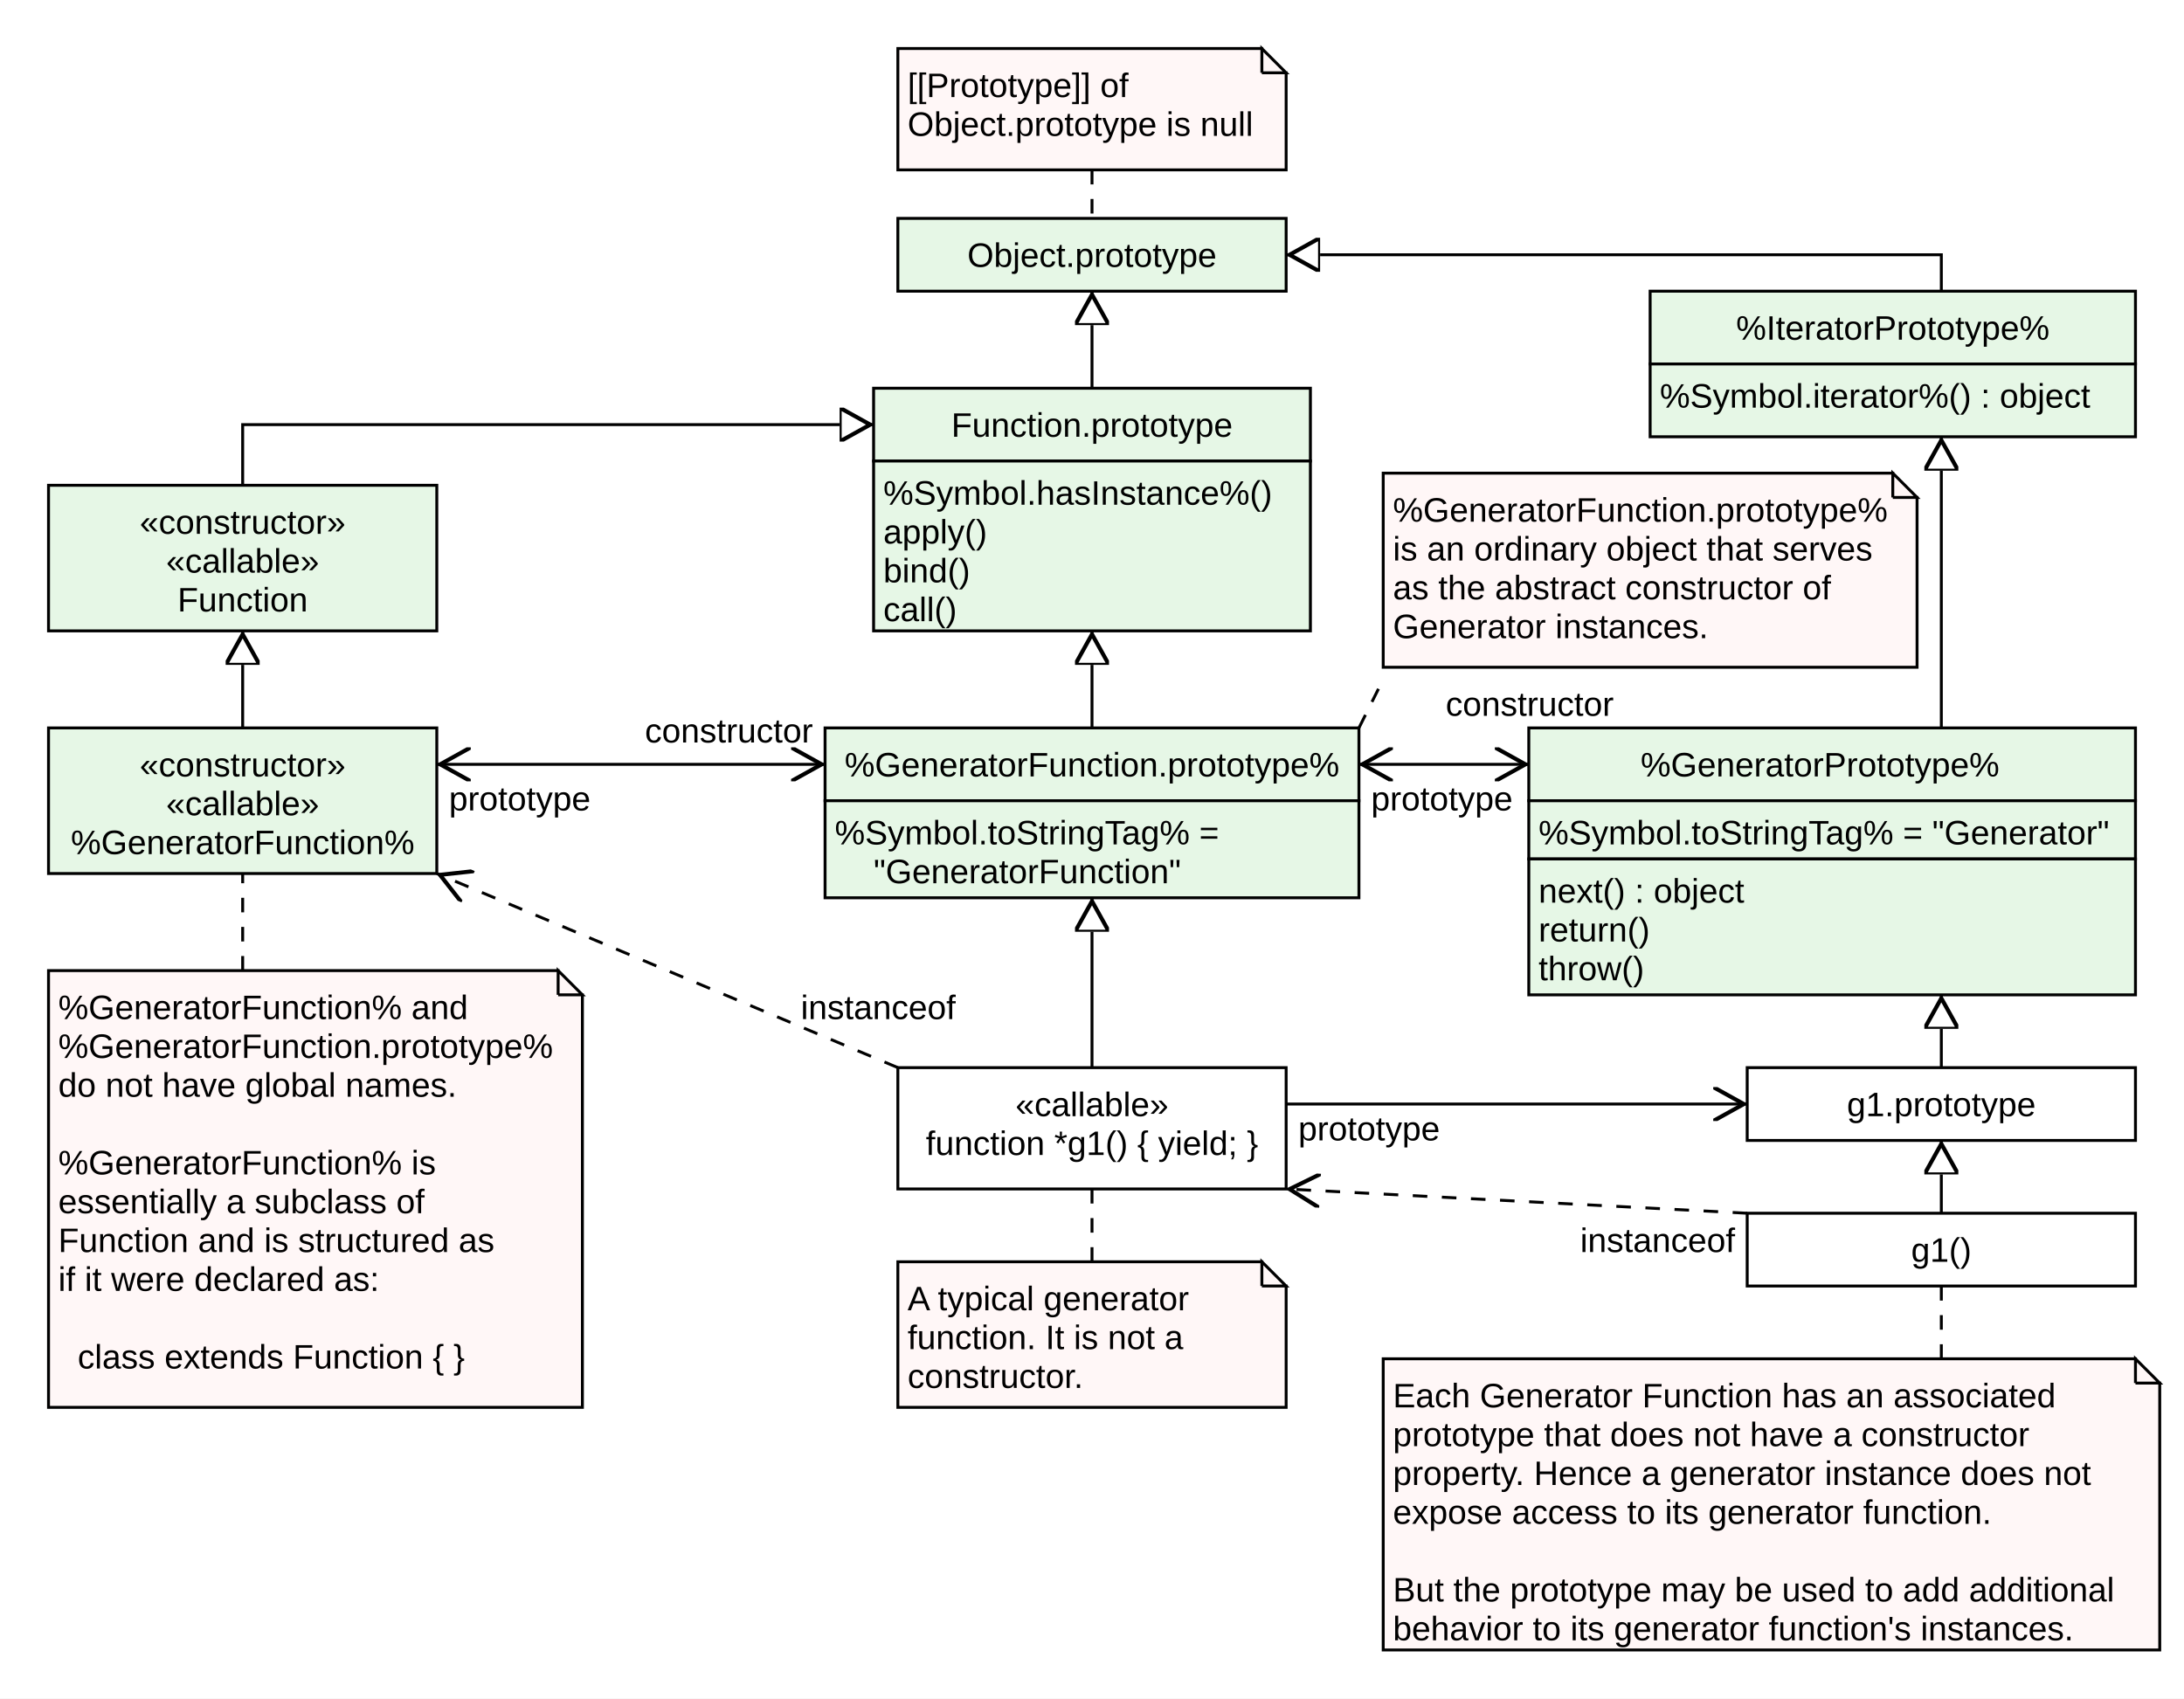
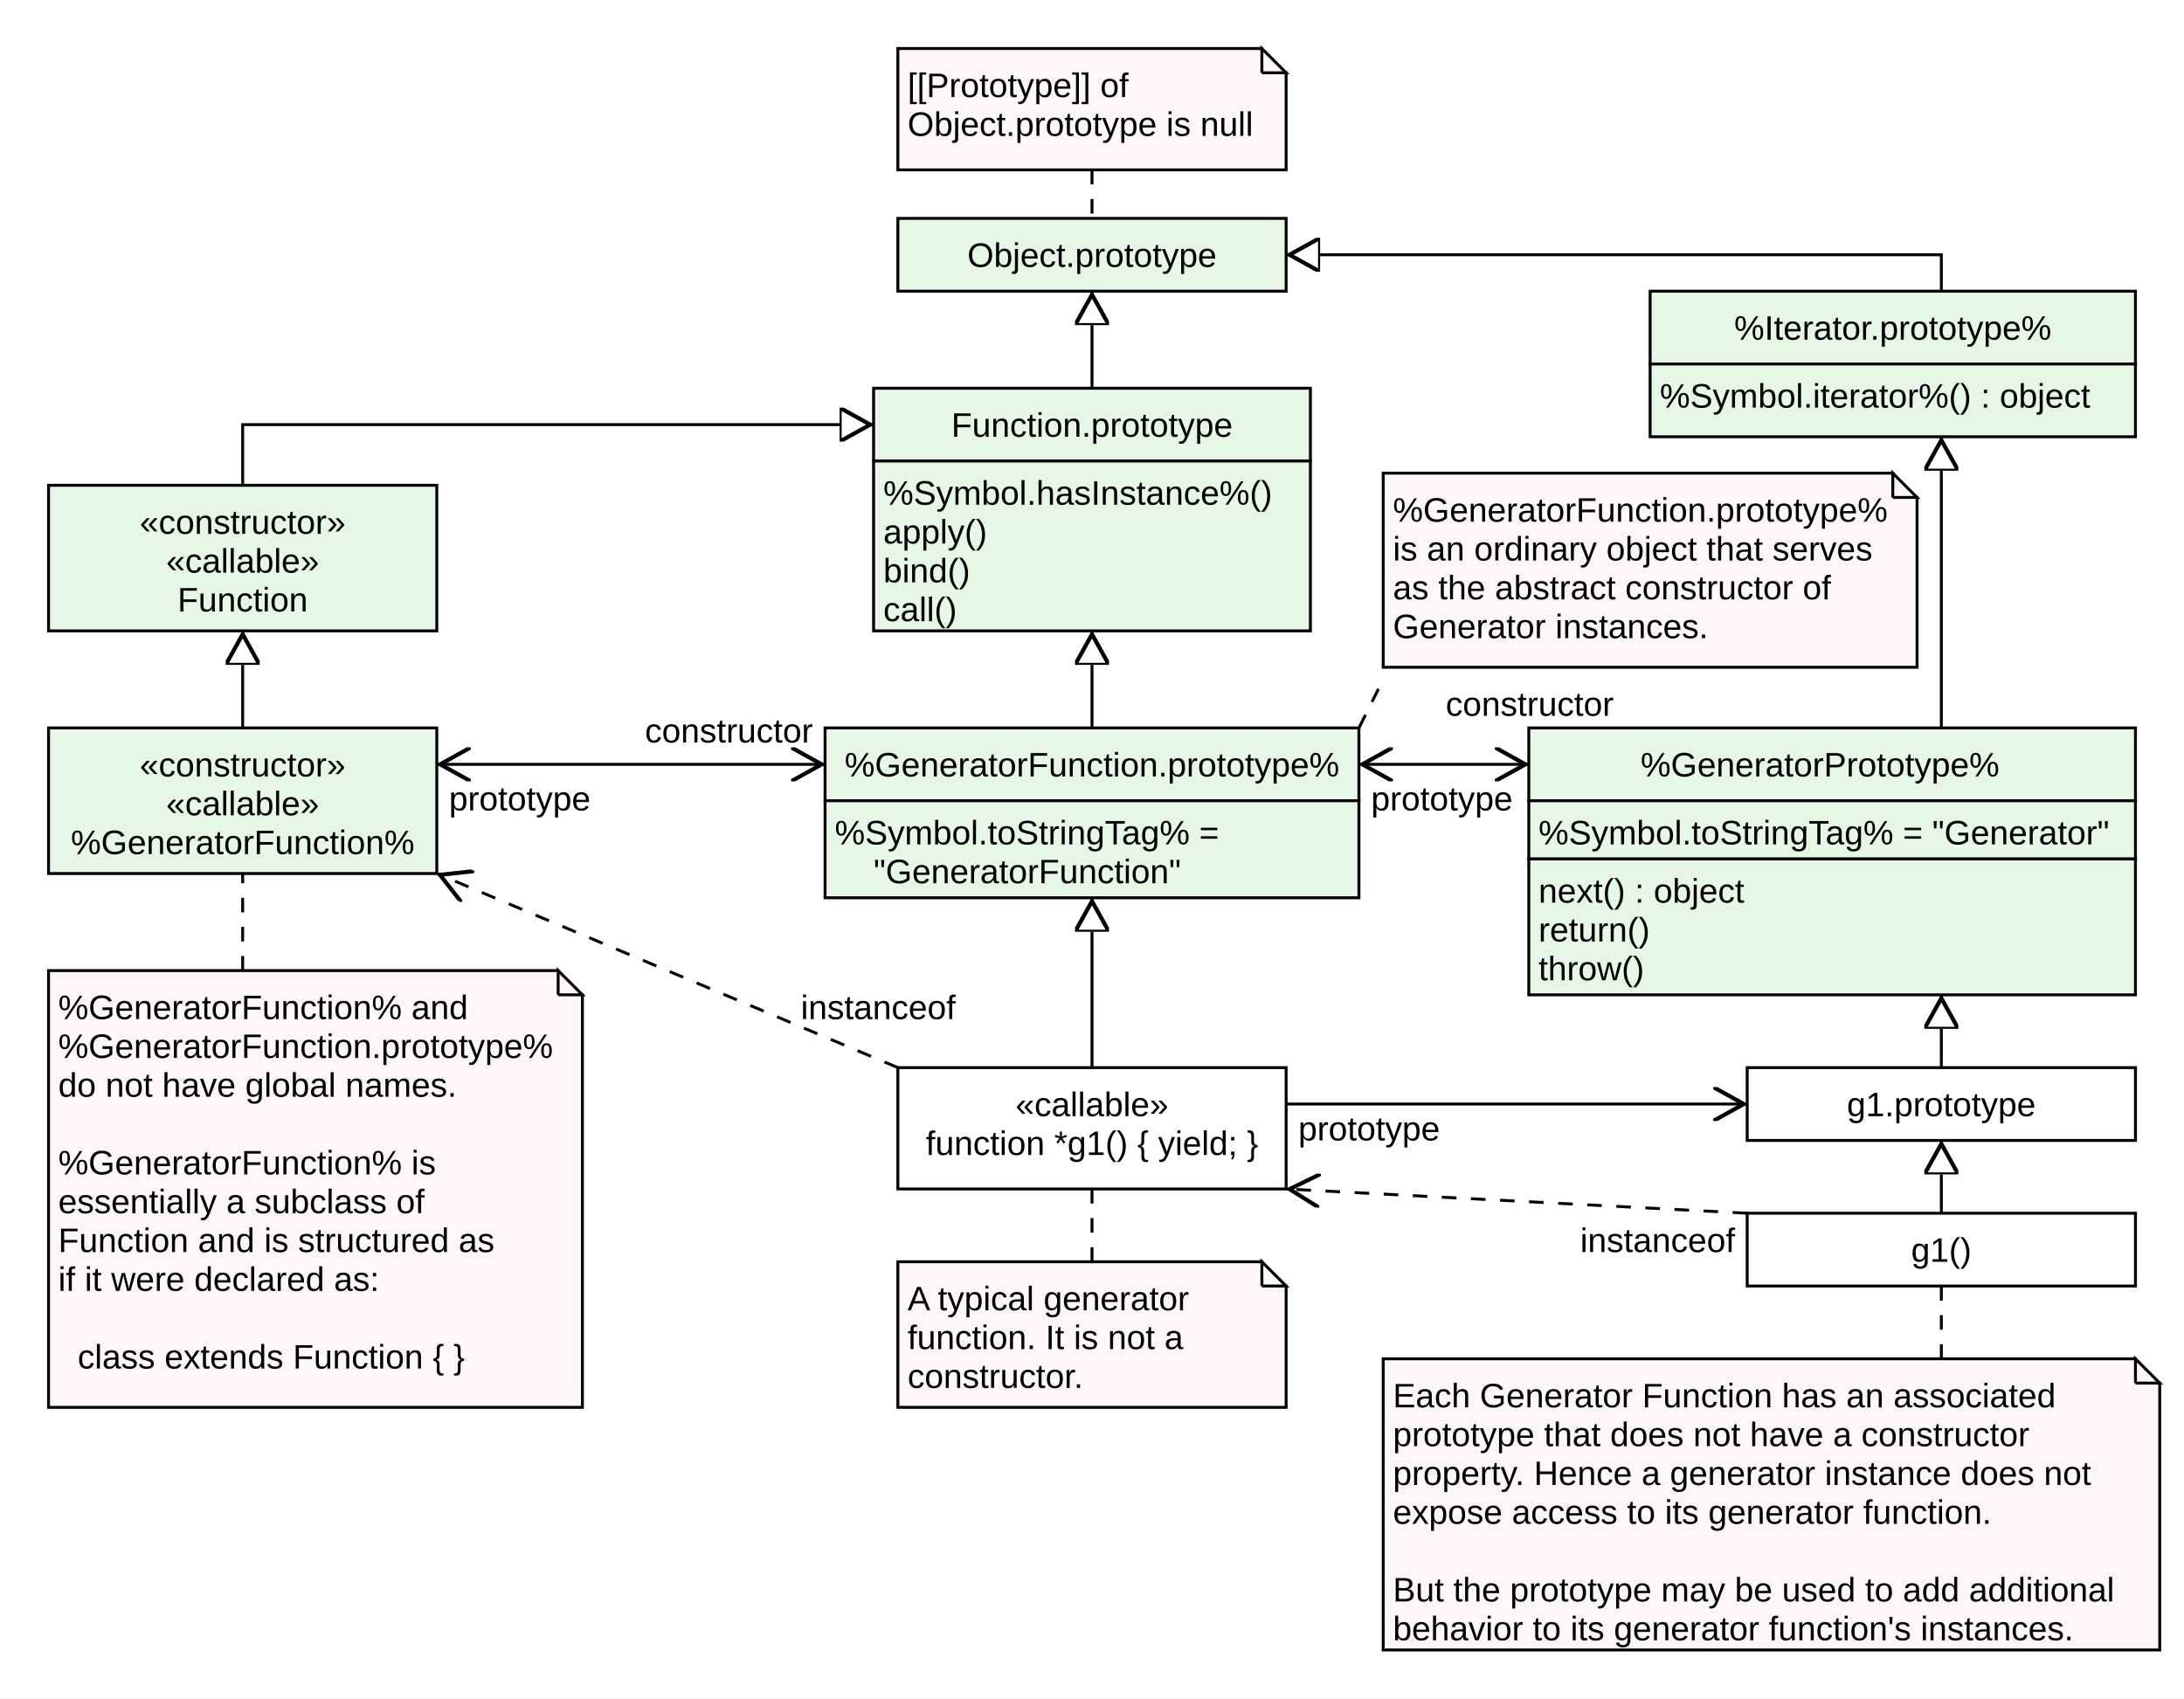
<svg xmlns="http://www.w3.org/2000/svg" width="900" height="700">
  <style type="text/css">
    rect.box {
      fill: #ffffff;
    }

    rect.class {
      fill: #e6f7e6;
      stroke: black;
      stroke-width: 1.2px;
    }
    rect.object {
      fill: #ffffff;
      stroke: black;
      stroke-width: 1.2px;
    }
    path.note {
      fill: #fff7f7;
      stroke: black;
      stroke-width: 1.2px;
    }

    path.proto-slot-arrow {
      fill: none;
      stroke: black;
      stroke-width: 1.2px;
      marker-end: url(#proto-slot-arrowend);
    }
    path.proto-slot-arrowend {
      fill: white;
      stroke: black;
      stroke-width: 1.2px;
    }

    path.prototype-arrow {
      fill: none;
      stroke: black;
      stroke-width: 1.2px;
      marker-end: url(#prototype-arrowend);
    }
    path.prototype-constructor-arrow {
      fill: none;
      stroke: black;
      stroke-width: 1.2px;
      marker-start: url(#prototype-arrowstart);
      marker-end: url(#prototype-arrowend);
    }
    path.prototype-arrowend {
      fill: none;
      stroke: black;
      stroke-width: 1.2px;
    }

    path.instance-arrow {
      fill: none;
      stroke: black;
      stroke-width: 1.2px;
      stroke-dasharray: 6, 6;
      marker-end: url(#prototype-arrowend);
    }

    path.note-arrow {
      stroke: black;
      stroke-width: 1.2px;
      stroke-dasharray: 6, 6;
    }

    text { font-family: Arial, Liberation Sans, sans-serif; }
    text { font-size: 14px; }
  </style>
  <g>
    <rect class="box" x="0" y="0" width="900" height="700" />
    <g transform="translate(370,90)">
      <rect class="class" x="0" y="0" width="160" height="30" />
      <g transform="translate(0,4)">
        <text x="80" y="16" text-anchor="middle">Object.prototype</text>
      </g>
    </g>
    <g transform="translate(360,160)">
      <rect class="class" x="0" y="0" width="180" height="30" />
      <rect class="class" x="0" y="30" width="180" height="70" />
      <g transform="translate(0,4)">
        <text x="90" y="16" text-anchor="middle">Function.prototype</text>
      </g>
      <g transform="translate(4,32)">
        <text x="0" y="16">%Symbol.hasInstance%()</text>
        <text x="0" y="32">apply()</text>
        <text x="0" y="48">bind()</text>
        <text x="0" y="64">call()</text>
      </g>
    </g>
    <g transform="translate(340,300)">
      <rect class="class" x="0" y="0" width="220" height="30" />
      <rect class="class" x="0" y="30" width="220" height="40" />
      <g transform="translate(0,4)">
        <text x="110" y="16" text-anchor="middle">%GeneratorFunction.prototype%</text>
      </g>
      <g transform="translate(4,32)">
        <text x="0" y="16">%Symbol.toStringTag% =</text>
        <text x="16" y="32">"GeneratorFunction"</text>
      </g>
    </g>
    <g transform="translate(20,200)">
      <rect class="class" x="0" y="0" width="160" height="60" />
      <g transform="translate(0,4)">
        <text x="80" y="16" text-anchor="middle">«constructor»</text>
        <text x="80" y="32" text-anchor="middle">«callable»</text>
        <text x="80" y="48" text-anchor="middle">Function</text>
      </g>
    </g>
    <g transform="translate(20,300)">
      <rect class="class" x="0" y="0" width="160" height="60" />
      <g transform="translate(0,4)">
        <text x="80" y="16" text-anchor="middle">«constructor»</text>
        <text x="80" y="32" text-anchor="middle">«callable»</text>
        <text x="80" y="48" text-anchor="middle">%GeneratorFunction%</text>
      </g>
    </g>
    <g transform="translate(680,120)">
      <rect class="class" x="0" y="0" width="200" height="30" />
      <rect class="class" x="0" y="30" width="200" height="30" />
      <g transform="translate(0,4)">
-         <text x="100" y="16" text-anchor="middle">%IteratorPrototype%</text>
+         <text x="100" y="16" text-anchor="middle">%Iterator.prototype%</text>
      </g>
      <g transform="translate(4,32)">
        <text x="0" y="16">%Symbol.iterator%() : object</text>
      </g>
    </g>
    <g transform="translate(630,300)">
      <rect class="class" x="0" y="0" width="250" height="30" />
      <rect class="class" x="0" y="30" width="250" height="24" />
      <rect class="class" x="0" y="54" width="250" height="56" />
      <g transform="translate(0,4)">
        <text x="120" y="16" text-anchor="middle">%GeneratorPrototype%</text>
      </g>
      <g transform="translate(4,32)">
        <text x="0" y="16">%Symbol.toStringTag% = "Generator"</text>
      </g>
      <g transform="translate(4,56)">
        <text x="0" y="16">next() : object</text>
        <text x="0" y="32">return()</text>
        <text x="0" y="48">throw()</text>
      </g>
    </g>
    <g transform="translate(370,440)">
      <rect class="object" x="0" y="0" width="160" height="50" />
      <g transform="translate(0,4)">
        <text x="80" y="16" text-anchor="middle">«callable»</text>
        <text x="80" y="32" text-anchor="middle">function *g1() { yield; }</text>
      </g>
    </g>
    <g transform="translate(720,440)">
      <rect class="object" x="0" y="0" width="160" height="30" />
      <g transform="translate(0,4)">
        <text x="80" y="16" text-anchor="middle">g1.prototype</text>
      </g>
    </g>
    <g transform="translate(720,500)">
      <rect class="object" x="0" y="0" width="160" height="30" />
      <g transform="translate(0,4)">
        <text x="80" y="16" text-anchor="middle">g1()</text>
      </g>
    </g>
    <g transform="translate(370,20)">
      <path class="note" d="M 0,0 V 50 H 160 V 10 h -10 10 l -10,-10 v 10 -10 z" />
      <g transform="translate(4,4)">
        <text x="0" y="16">[[Prototype]] of</text>
        <text x="0" y="32">Object.prototype is null</text>
      </g>
    </g>
    <g transform="translate(570,195)">
      <path class="note" d="M 0,0 V 80 H 220 V 10 h -10 10 l -10,-10 v 10 -10 z" />
      <g transform="translate(4,4)">
        <text x="0" y="16">%GeneratorFunction.prototype%</text>
        <text x="0" y="32">is an ordinary object that serves</text>
        <text x="0" y="48">as the abstract constructor of</text>
        <text x="0" y="64">Generator instances.</text>
      </g>
    </g>
    <g transform="translate(20, 400)">
      <path class="note" d="M 0,0 V 180 H 220 V 10 h -10 10 l -10,-10 v 10 -10 z" />
      <g transform="translate(4,4)">
        <text x="0" y="16">%GeneratorFunction% and</text>
        <text x="0" y="32">%GeneratorFunction.prototype%</text>
        <text x="0" y="48">do not have global names.</text>
        <text x="0" y="80">%GeneratorFunction% is</text>
        <text x="0" y="96">essentially a subclass of</text>
        <text x="0" y="112">Function and is structured as</text>
        <text x="0" y="128">if it were declared as:</text>
        <text x="8" y="160">class extends Function { }</text>
      </g>
    </g>
    <g transform="translate(370,520)">
      <path class="note" d="M 0,0 V 60 H 160 V 10 h -10 10 l -10,-10 v 10 -10 z" />
      <g transform="translate(4,4)">
        <text x="0" y="16">A typical generator</text>
        <text x="0" y="32">function. It is not a</text>
        <text x="0" y="48">constructor.</text>
      </g>
    </g>
    <g transform="translate(570,560)">
      <path class="note" d="M 0,0 V 120 H 320 V 10 h -10 10 l -10,-10 v 10 -10 z" />
      <g transform="translate(4,4)">
        <text x="0" y="16">Each Generator Function has an associated</text>
        <text x="0" y="32">prototype that does not have a constructor</text>
        <text x="0" y="48"> property. Hence a generator instance does not</text>
        <text x="0" y="64"> expose access to its generator function.</text>
        <text x="0" y="96">But the prototype may be used to add additional</text>
        <text x="0" y="112">behavior to its generator function's instances.</text>
      </g>
    </g>
    <marker id="proto-slot-arrowend" viewBox="0 0 10 10" refX="10" refY="5" markerUnits="userSpaceOnUse" markerWidth="14" markerHeight="14" orient="auto">
      <path class="proto-slot-arrowend" d="M 0,0 L 9,5 L 0,10 z" />
    </marker>
    <path class="proto-slot-arrow" d="M 450,160 V 120" />
    <path class="proto-slot-arrow" d="M 450,300 V 260" />
    <path class="proto-slot-arrow" d="M 450,440 V 370" />
    <path class="proto-slot-arrow" d="M 100,200 V 175 H 360" />
    <path class="proto-slot-arrow" d="M 100,300 V 260" />
    <path class="proto-slot-arrow" d="M 800,120 V 105 H 530" />
    <path class="proto-slot-arrow" d="M 800,300 V 180" />
    <path class="proto-slot-arrow" d="M 800,440 V 410" />
    <path class="proto-slot-arrow" d="M 800,500 V 470" />
    <marker id="prototype-arrowstart" viewBox="0 0 10 10" refX="0" refY="5" markerUnits="userSpaceOnUse" markerWidth="14" markerHeight="14" orient="auto">
      <path class="prototype-arrowend" d="M 10,0 L 1,5 L 10,10" />
    </marker>
    <marker id="prototype-arrowend" viewBox="0 0 10 10" refX="10" refY="5" markerUnits="userSpaceOnUse" markerWidth="14" markerHeight="14" orient="auto">
      <path class="prototype-arrowend" d="M 0,0 L 9,5 L 0,10" />
    </marker>
    <path class="prototype-constructor-arrow" d="M 180,315 H 340" />
    <text x="335" y="306" text-anchor="end">constructor</text>
    <text x="185" y="334">prototype</text>
    <path class="prototype-constructor-arrow" d="M 560,315 H 630" />
    <text x="665" y="295" text-anchor="end">constructor</text>
    <text x="565" y="334">prototype</text>
    <path class="prototype-arrow" d="M 530,455 H 720" />
    <text x="535" y="470">prototype</text>
    <path class="instance-arrow" d="M 370,440 L 180,360" />
    <text x="330" y="420">instanceof</text>
    <path class="instance-arrow" d="M 720,500 L 530,490" />
    <text x="715" y="516" text-anchor="end">instanceof</text>
    <path class="note-arrow" d="M 450,70 V 90" />
    <path class="note-arrow" d="M 450,520 V 490" />
    <path class="note-arrow" d="M 560,300 L 570,280" />
    <path class="note-arrow" d="M 100,400 V 360" />
    <path class="note-arrow" d="M 800,560 V 530" />
  </g>
</svg>
